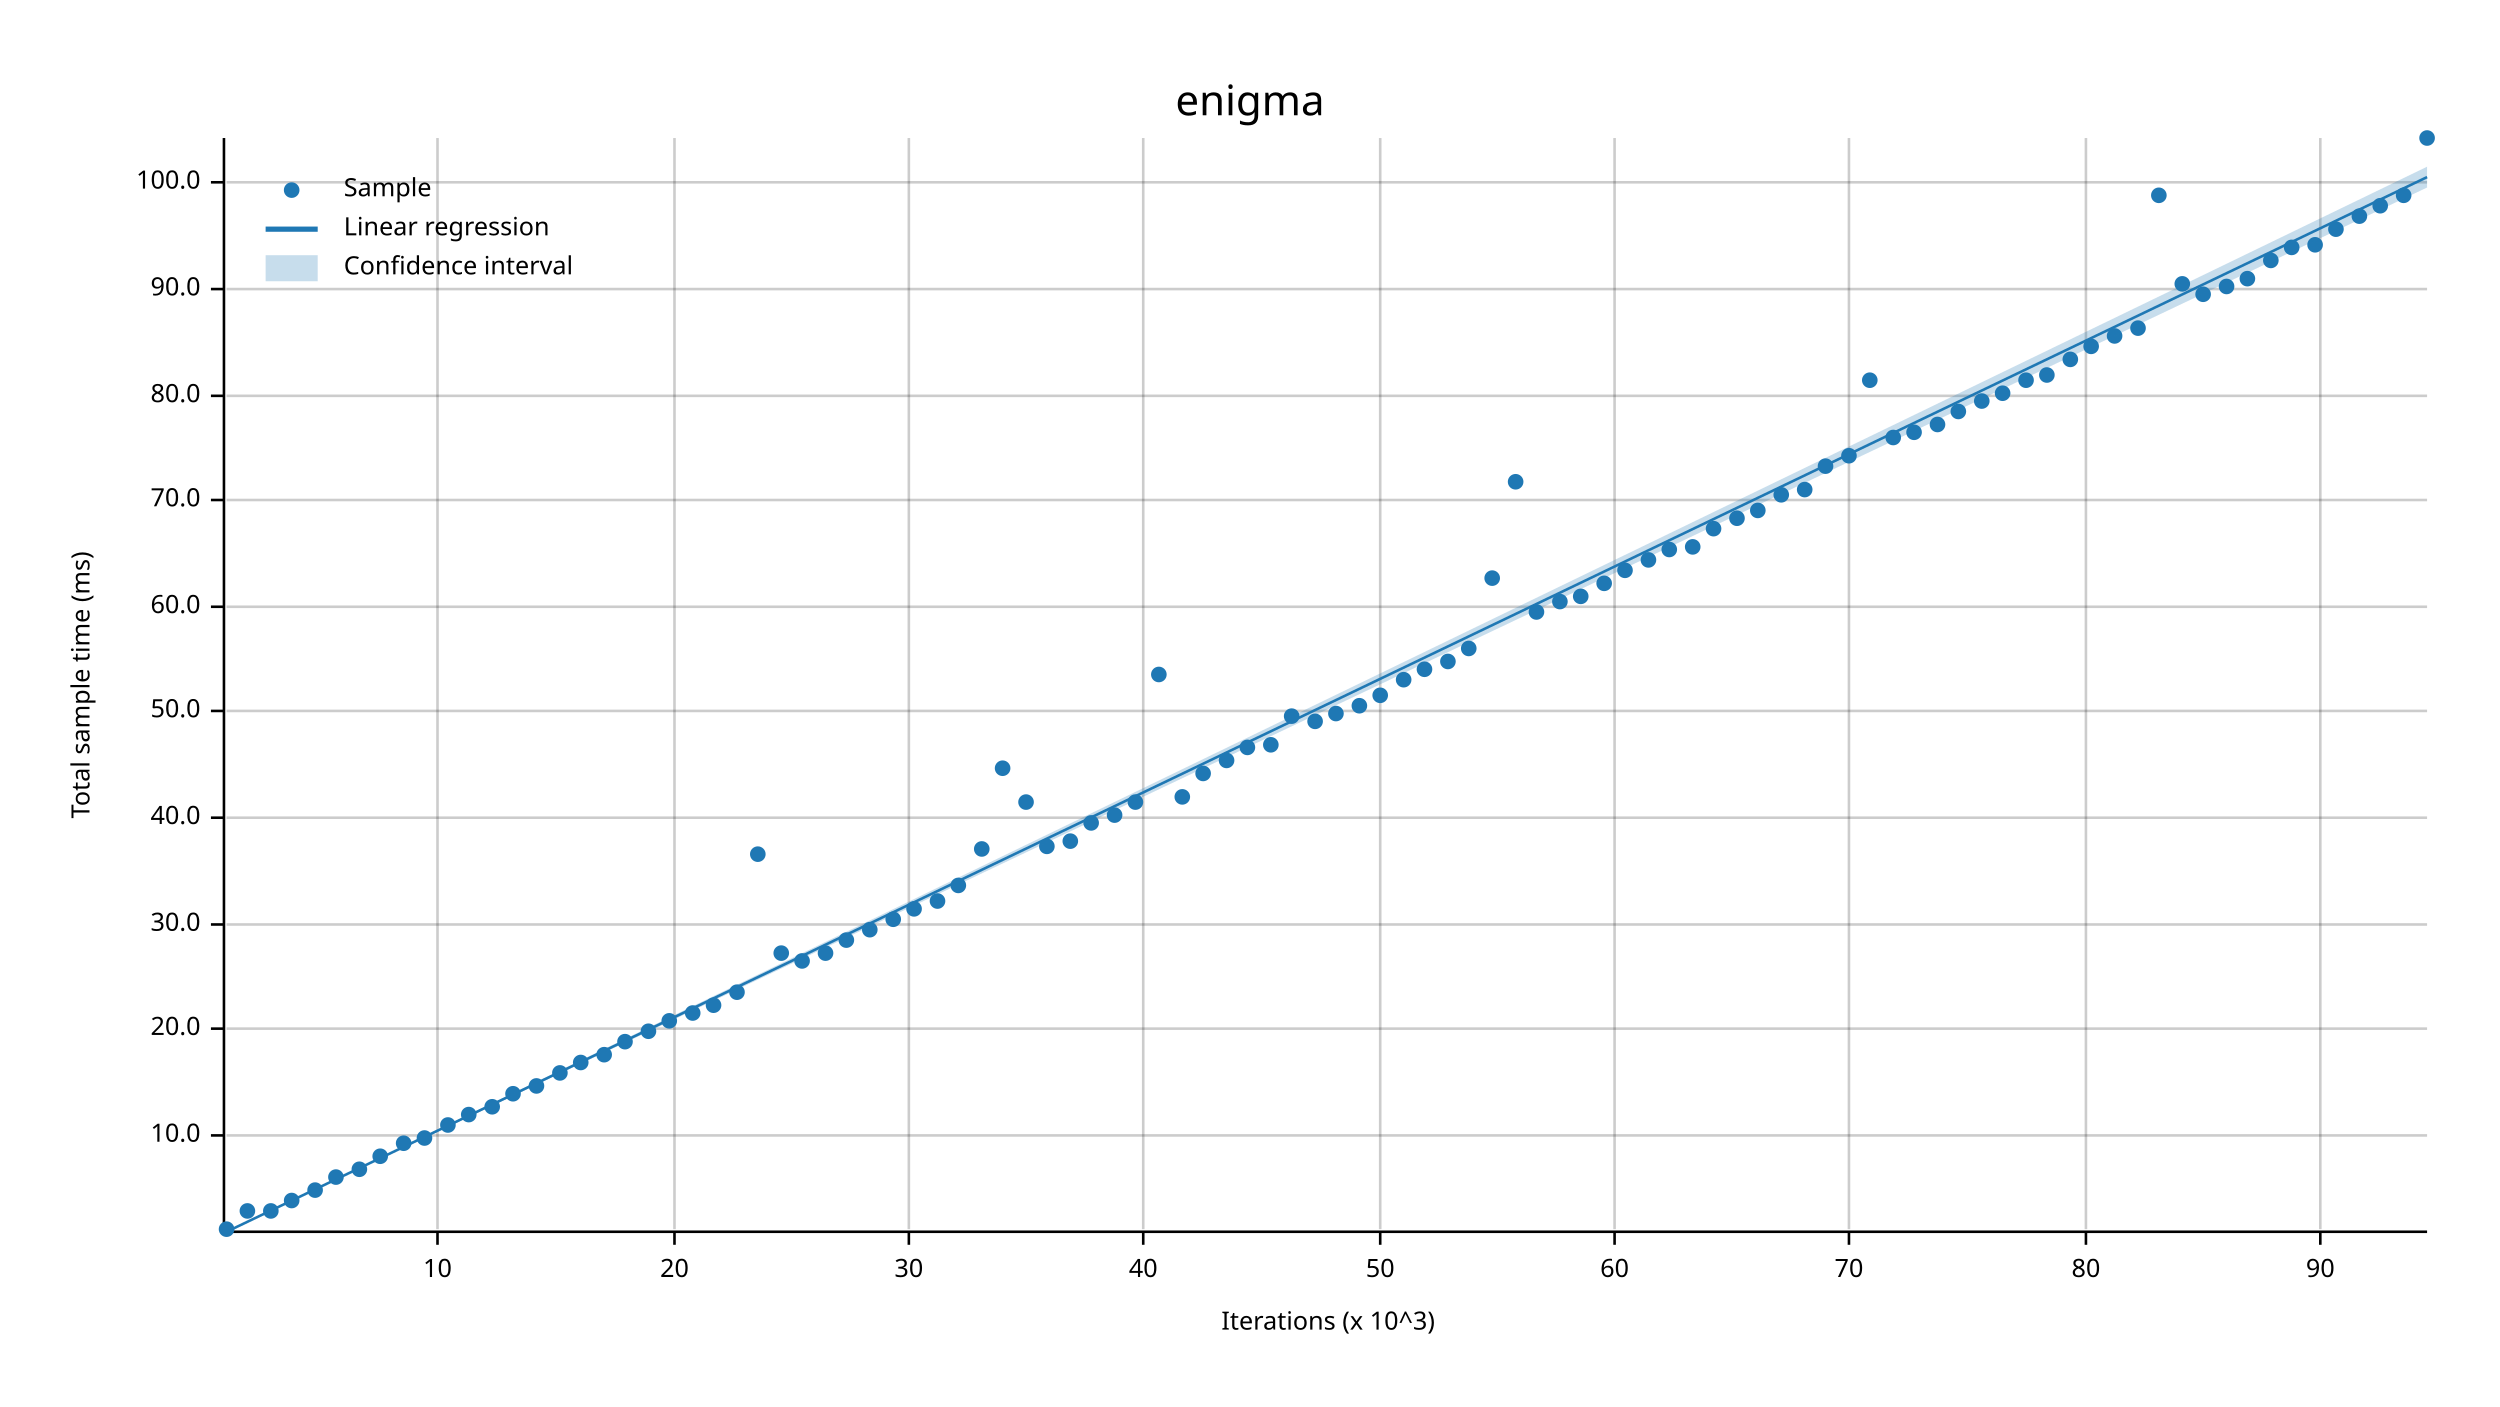
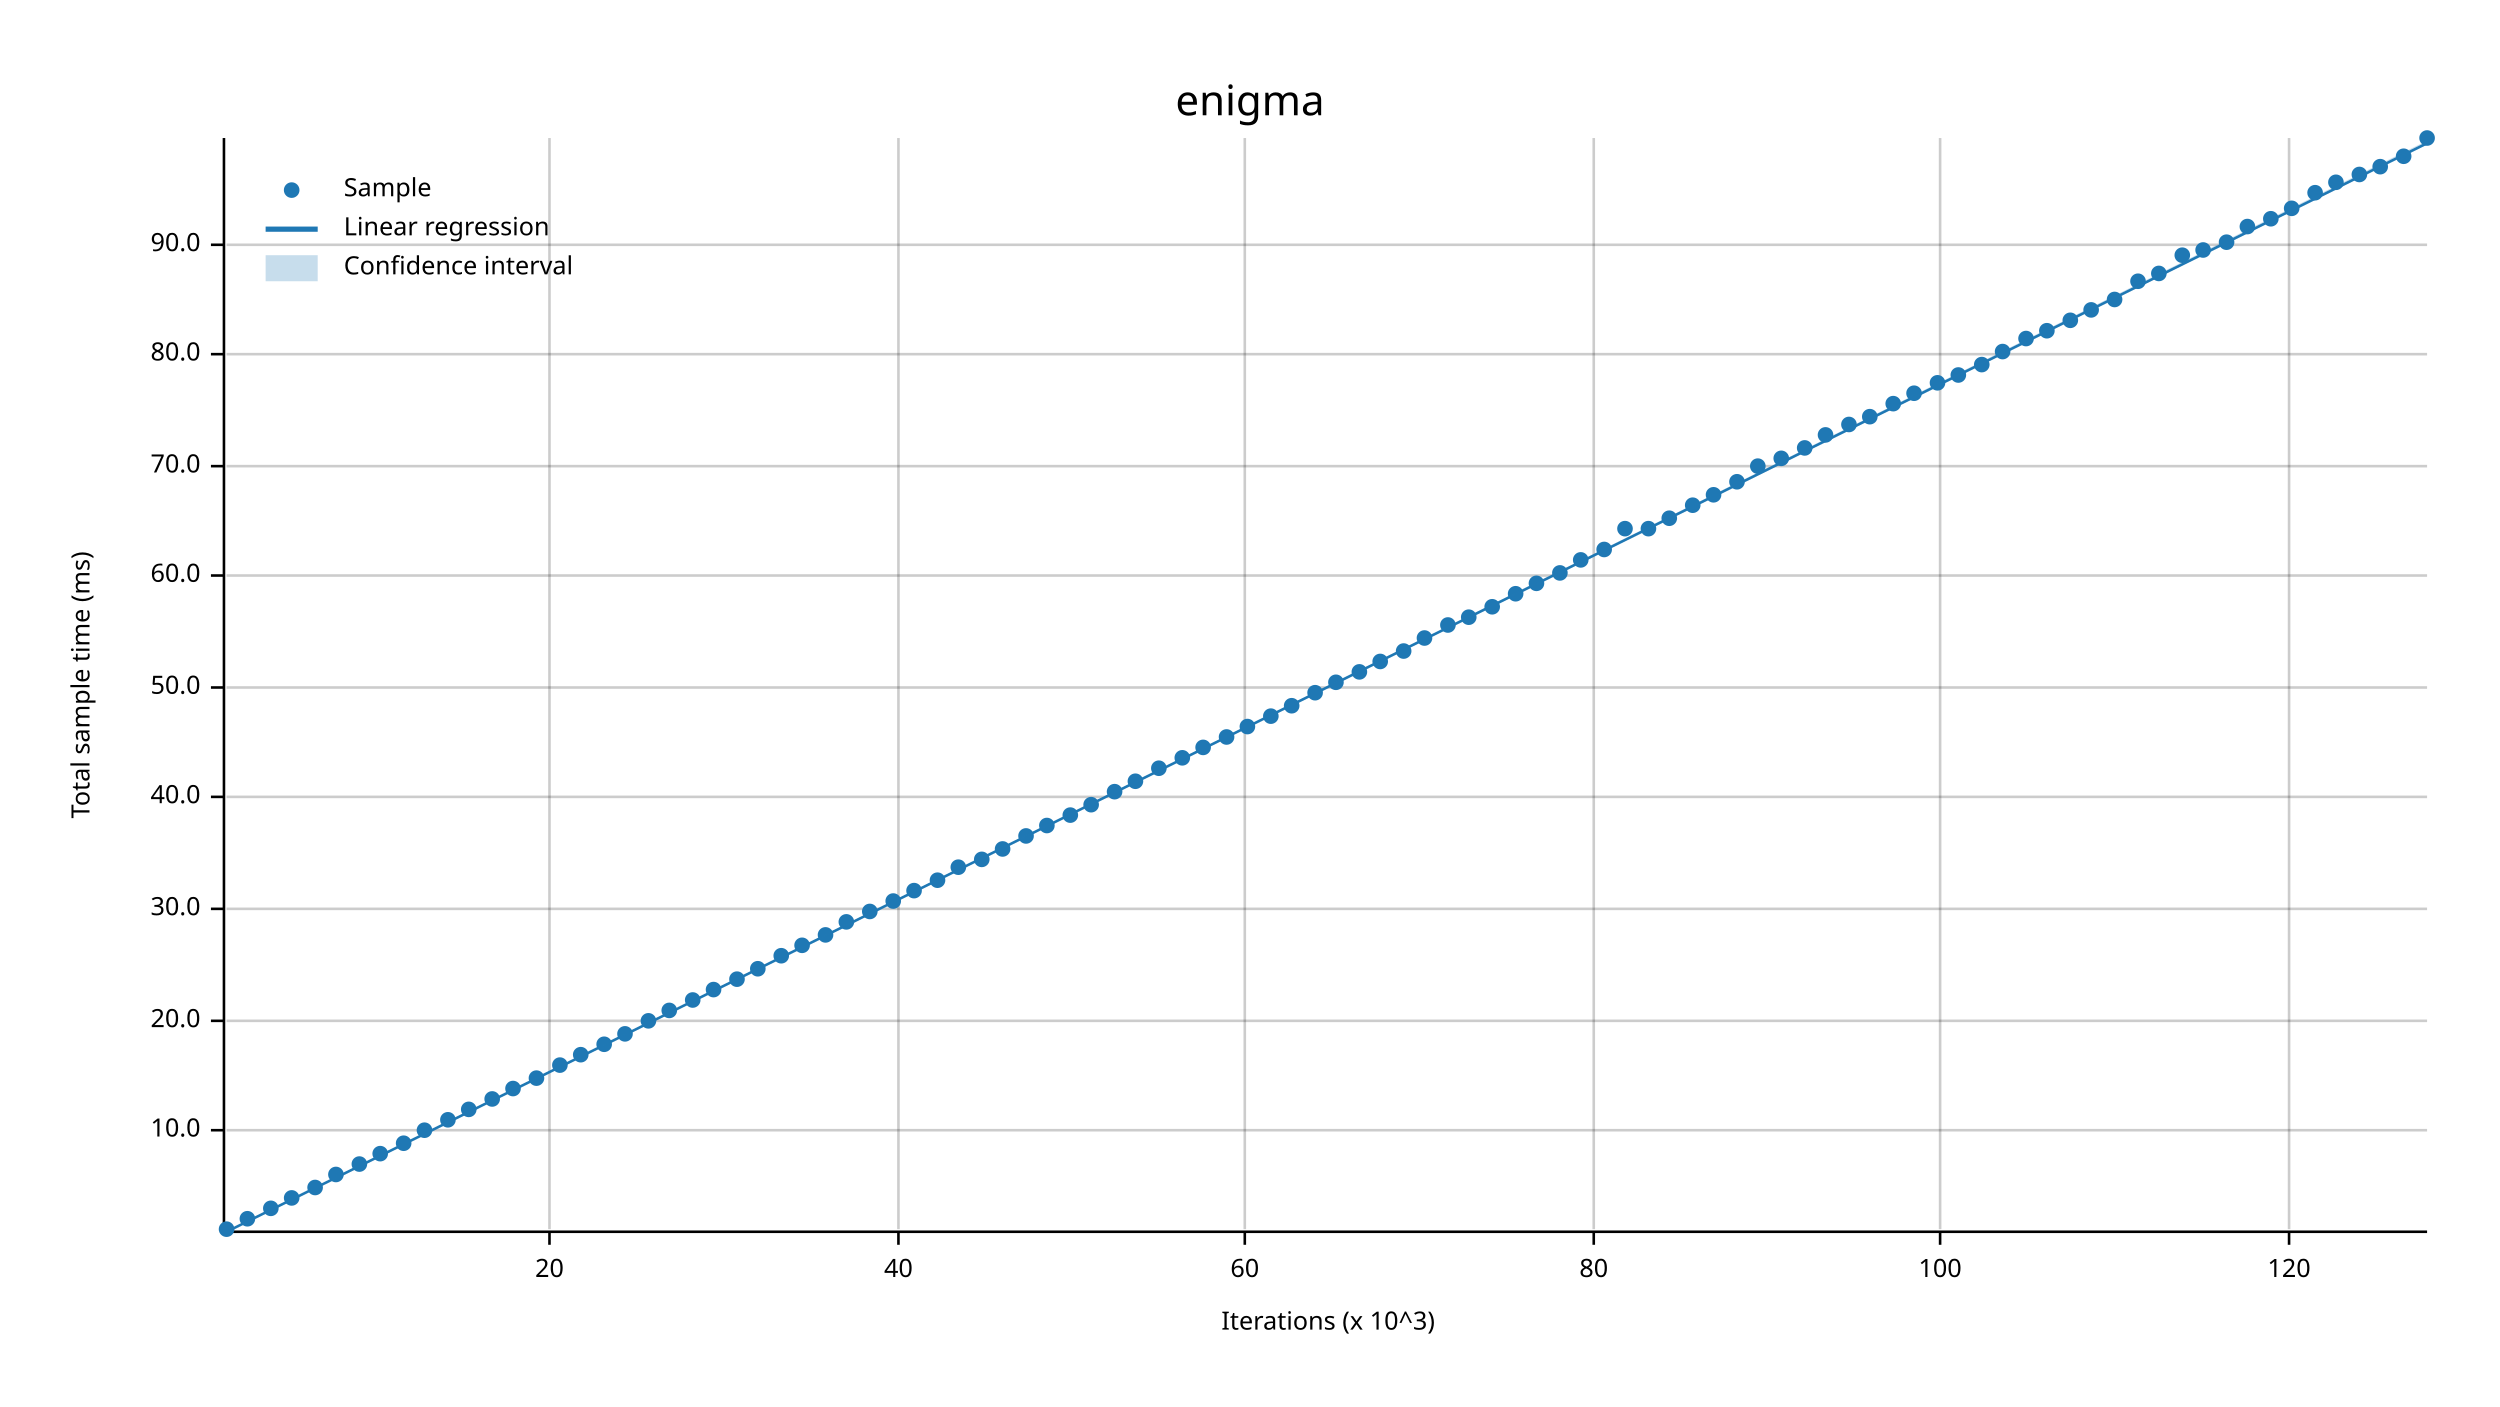
<svg xmlns="http://www.w3.org/2000/svg" width="960" height="540" viewBox="0 0 960 540">
  <text x="480" y="32" dy="0.76em" text-anchor="middle" font-family="sans-serif" font-size="16.129" opacity="1" fill="#000000">
enigma
</text>
  <text x="27" y="263" dy="0.76em" text-anchor="middle" font-family="sans-serif" font-size="9.677" opacity="1" fill="#000000" transform="rotate(270, 27, 263)">
Total sample time (ms)
</text>
  <text x="510" y="513" dy="-0.5ex" text-anchor="middle" font-family="sans-serif" font-size="9.677" opacity="1" fill="#000000">
Iterations (x 10^3)
</text>
-   <line opacity="0.2" stroke="#000000" stroke-width="1" x1="168" y1="472" x2="168" y2="53" />
-   <line opacity="0.2" stroke="#000000" stroke-width="1" x1="259" y1="472" x2="259" y2="53" />
-   <line opacity="0.2" stroke="#000000" stroke-width="1" x1="349" y1="472" x2="349" y2="53" />
-   <line opacity="0.2" stroke="#000000" stroke-width="1" x1="439" y1="472" x2="439" y2="53" />
-   <line opacity="0.2" stroke="#000000" stroke-width="1" x1="530" y1="472" x2="530" y2="53" />
-   <line opacity="0.2" stroke="#000000" stroke-width="1" x1="620" y1="472" x2="620" y2="53" />
-   <line opacity="0.2" stroke="#000000" stroke-width="1" x1="710" y1="472" x2="710" y2="53" />
-   <line opacity="0.2" stroke="#000000" stroke-width="1" x1="801" y1="472" x2="801" y2="53" />
-   <line opacity="0.2" stroke="#000000" stroke-width="1" x1="891" y1="472" x2="891" y2="53" />
-   <line opacity="0.2" stroke="#000000" stroke-width="1" x1="87" y1="436" x2="932" y2="436" />
-   <line opacity="0.2" stroke="#000000" stroke-width="1" x1="87" y1="395" x2="932" y2="395" />
-   <line opacity="0.2" stroke="#000000" stroke-width="1" x1="87" y1="355" x2="932" y2="355" />
-   <line opacity="0.2" stroke="#000000" stroke-width="1" x1="87" y1="314" x2="932" y2="314" />
-   <line opacity="0.2" stroke="#000000" stroke-width="1" x1="87" y1="273" x2="932" y2="273" />
-   <line opacity="0.2" stroke="#000000" stroke-width="1" x1="87" y1="233" x2="932" y2="233" />
-   <line opacity="0.2" stroke="#000000" stroke-width="1" x1="87" y1="192" x2="932" y2="192" />
-   <line opacity="0.2" stroke="#000000" stroke-width="1" x1="87" y1="152" x2="932" y2="152" />
-   <line opacity="0.2" stroke="#000000" stroke-width="1" x1="87" y1="111" x2="932" y2="111" />
-   <line opacity="0.2" stroke="#000000" stroke-width="1" x1="87" y1="70" x2="932" y2="70" />
+   <line opacity="0.2" stroke="#000000" stroke-width="1" x1="211" y1="472" x2="211" y2="53" />
+   <line opacity="0.2" stroke="#000000" stroke-width="1" x1="345" y1="472" x2="345" y2="53" />
+   <line opacity="0.2" stroke="#000000" stroke-width="1" x1="478" y1="472" x2="478" y2="53" />
+   <line opacity="0.2" stroke="#000000" stroke-width="1" x1="612" y1="472" x2="612" y2="53" />
+   <line opacity="0.2" stroke="#000000" stroke-width="1" x1="745" y1="472" x2="745" y2="53" />
+   <line opacity="0.2" stroke="#000000" stroke-width="1" x1="879" y1="472" x2="879" y2="53" />
+   <line opacity="0.2" stroke="#000000" stroke-width="1" x1="87" y1="434" x2="932" y2="434" />
+   <line opacity="0.2" stroke="#000000" stroke-width="1" x1="87" y1="392" x2="932" y2="392" />
+   <line opacity="0.2" stroke="#000000" stroke-width="1" x1="87" y1="349" x2="932" y2="349" />
+   <line opacity="0.2" stroke="#000000" stroke-width="1" x1="87" y1="306" x2="932" y2="306" />
+   <line opacity="0.2" stroke="#000000" stroke-width="1" x1="87" y1="264" x2="932" y2="264" />
+   <line opacity="0.2" stroke="#000000" stroke-width="1" x1="87" y1="221" x2="932" y2="221" />
+   <line opacity="0.2" stroke="#000000" stroke-width="1" x1="87" y1="179" x2="932" y2="179" />
+   <line opacity="0.2" stroke="#000000" stroke-width="1" x1="87" y1="136" x2="932" y2="136" />
+   <line opacity="0.2" stroke="#000000" stroke-width="1" x1="87" y1="94" x2="932" y2="94" />
  <polyline fill="none" opacity="1" stroke="#000000" stroke-width="1" points="86,53 86,472 " />
-   <text x="77" y="436" dy="0.5ex" text-anchor="end" font-family="sans-serif" font-size="9.677" opacity="1" fill="#000000">
+   <text x="77" y="434" dy="0.5ex" text-anchor="end" font-family="sans-serif" font-size="9.677" opacity="1" fill="#000000">
10.0
</text>
-   <polyline fill="none" opacity="1" stroke="#000000" stroke-width="1" points="81,436 86,436 " />
-   <text x="77" y="395" dy="0.5ex" text-anchor="end" font-family="sans-serif" font-size="9.677" opacity="1" fill="#000000">
+   <polyline fill="none" opacity="1" stroke="#000000" stroke-width="1" points="81,434 86,434 " />
+   <text x="77" y="392" dy="0.5ex" text-anchor="end" font-family="sans-serif" font-size="9.677" opacity="1" fill="#000000">
20.0
</text>
-   <polyline fill="none" opacity="1" stroke="#000000" stroke-width="1" points="81,395 86,395 " />
-   <text x="77" y="355" dy="0.5ex" text-anchor="end" font-family="sans-serif" font-size="9.677" opacity="1" fill="#000000">
+   <polyline fill="none" opacity="1" stroke="#000000" stroke-width="1" points="81,392 86,392 " />
+   <text x="77" y="349" dy="0.5ex" text-anchor="end" font-family="sans-serif" font-size="9.677" opacity="1" fill="#000000">
30.0
</text>
-   <polyline fill="none" opacity="1" stroke="#000000" stroke-width="1" points="81,355 86,355 " />
-   <text x="77" y="314" dy="0.5ex" text-anchor="end" font-family="sans-serif" font-size="9.677" opacity="1" fill="#000000">
+   <polyline fill="none" opacity="1" stroke="#000000" stroke-width="1" points="81,349 86,349 " />
+   <text x="77" y="306" dy="0.5ex" text-anchor="end" font-family="sans-serif" font-size="9.677" opacity="1" fill="#000000">
40.0
</text>
-   <polyline fill="none" opacity="1" stroke="#000000" stroke-width="1" points="81,314 86,314 " />
-   <text x="77" y="273" dy="0.5ex" text-anchor="end" font-family="sans-serif" font-size="9.677" opacity="1" fill="#000000">
+   <polyline fill="none" opacity="1" stroke="#000000" stroke-width="1" points="81,306 86,306 " />
+   <text x="77" y="264" dy="0.5ex" text-anchor="end" font-family="sans-serif" font-size="9.677" opacity="1" fill="#000000">
50.0
</text>
-   <polyline fill="none" opacity="1" stroke="#000000" stroke-width="1" points="81,273 86,273 " />
-   <text x="77" y="233" dy="0.5ex" text-anchor="end" font-family="sans-serif" font-size="9.677" opacity="1" fill="#000000">
+   <polyline fill="none" opacity="1" stroke="#000000" stroke-width="1" points="81,264 86,264 " />
+   <text x="77" y="221" dy="0.5ex" text-anchor="end" font-family="sans-serif" font-size="9.677" opacity="1" fill="#000000">
60.0
</text>
-   <polyline fill="none" opacity="1" stroke="#000000" stroke-width="1" points="81,233 86,233 " />
-   <text x="77" y="192" dy="0.5ex" text-anchor="end" font-family="sans-serif" font-size="9.677" opacity="1" fill="#000000">
+   <polyline fill="none" opacity="1" stroke="#000000" stroke-width="1" points="81,221 86,221 " />
+   <text x="77" y="179" dy="0.5ex" text-anchor="end" font-family="sans-serif" font-size="9.677" opacity="1" fill="#000000">
70.0
</text>
-   <polyline fill="none" opacity="1" stroke="#000000" stroke-width="1" points="81,192 86,192 " />
-   <text x="77" y="152" dy="0.5ex" text-anchor="end" font-family="sans-serif" font-size="9.677" opacity="1" fill="#000000">
+   <polyline fill="none" opacity="1" stroke="#000000" stroke-width="1" points="81,179 86,179 " />
+   <text x="77" y="136" dy="0.5ex" text-anchor="end" font-family="sans-serif" font-size="9.677" opacity="1" fill="#000000">
80.0
</text>
-   <polyline fill="none" opacity="1" stroke="#000000" stroke-width="1" points="81,152 86,152 " />
-   <text x="77" y="111" dy="0.5ex" text-anchor="end" font-family="sans-serif" font-size="9.677" opacity="1" fill="#000000">
+   <polyline fill="none" opacity="1" stroke="#000000" stroke-width="1" points="81,136 86,136 " />
+   <text x="77" y="94" dy="0.5ex" text-anchor="end" font-family="sans-serif" font-size="9.677" opacity="1" fill="#000000">
90.0
</text>
-   <polyline fill="none" opacity="1" stroke="#000000" stroke-width="1" points="81,111 86,111 " />
-   <text x="77" y="70" dy="0.5ex" text-anchor="end" font-family="sans-serif" font-size="9.677" opacity="1" fill="#000000">
- 100.0
- </text>
-   <polyline fill="none" opacity="1" stroke="#000000" stroke-width="1" points="81,70 86,70 " />
+   <polyline fill="none" opacity="1" stroke="#000000" stroke-width="1" points="81,94 86,94 " />
  <polyline fill="none" opacity="1" stroke="#000000" stroke-width="1" points="87,473 932,473 " />
-   <text x="168" y="483" dy="0.76em" text-anchor="middle" font-family="sans-serif" font-size="9.677" opacity="1" fill="#000000">
- 10
- </text>
-   <polyline fill="none" opacity="1" stroke="#000000" stroke-width="1" points="168,473 168,478 " />
-   <text x="259" y="483" dy="0.76em" text-anchor="middle" font-family="sans-serif" font-size="9.677" opacity="1" fill="#000000">
+   <text x="211" y="483" dy="0.76em" text-anchor="middle" font-family="sans-serif" font-size="9.677" opacity="1" fill="#000000">
20
</text>
-   <polyline fill="none" opacity="1" stroke="#000000" stroke-width="1" points="259,473 259,478 " />
-   <text x="349" y="483" dy="0.76em" text-anchor="middle" font-family="sans-serif" font-size="9.677" opacity="1" fill="#000000">
- 30
- </text>
-   <polyline fill="none" opacity="1" stroke="#000000" stroke-width="1" points="349,473 349,478 " />
-   <text x="439" y="483" dy="0.76em" text-anchor="middle" font-family="sans-serif" font-size="9.677" opacity="1" fill="#000000">
+   <polyline fill="none" opacity="1" stroke="#000000" stroke-width="1" points="211,473 211,478 " />
+   <text x="345" y="483" dy="0.76em" text-anchor="middle" font-family="sans-serif" font-size="9.677" opacity="1" fill="#000000">
40
</text>
-   <polyline fill="none" opacity="1" stroke="#000000" stroke-width="1" points="439,473 439,478 " />
-   <text x="530" y="483" dy="0.76em" text-anchor="middle" font-family="sans-serif" font-size="9.677" opacity="1" fill="#000000">
- 50
- </text>
-   <polyline fill="none" opacity="1" stroke="#000000" stroke-width="1" points="530,473 530,478 " />
-   <text x="620" y="483" dy="0.76em" text-anchor="middle" font-family="sans-serif" font-size="9.677" opacity="1" fill="#000000">
+   <polyline fill="none" opacity="1" stroke="#000000" stroke-width="1" points="345,473 345,478 " />
+   <text x="478" y="483" dy="0.76em" text-anchor="middle" font-family="sans-serif" font-size="9.677" opacity="1" fill="#000000">
60
</text>
-   <polyline fill="none" opacity="1" stroke="#000000" stroke-width="1" points="620,473 620,478 " />
-   <text x="710" y="483" dy="0.76em" text-anchor="middle" font-family="sans-serif" font-size="9.677" opacity="1" fill="#000000">
- 70
- </text>
-   <polyline fill="none" opacity="1" stroke="#000000" stroke-width="1" points="710,473 710,478 " />
-   <text x="801" y="483" dy="0.76em" text-anchor="middle" font-family="sans-serif" font-size="9.677" opacity="1" fill="#000000">
+   <polyline fill="none" opacity="1" stroke="#000000" stroke-width="1" points="478,473 478,478 " />
+   <text x="612" y="483" dy="0.76em" text-anchor="middle" font-family="sans-serif" font-size="9.677" opacity="1" fill="#000000">
80
</text>
-   <polyline fill="none" opacity="1" stroke="#000000" stroke-width="1" points="801,473 801,478 " />
-   <text x="891" y="483" dy="0.76em" text-anchor="middle" font-family="sans-serif" font-size="9.677" opacity="1" fill="#000000">
- 90
- </text>
-   <polyline fill="none" opacity="1" stroke="#000000" stroke-width="1" points="891,473 891,478 " />
+   <polyline fill="none" opacity="1" stroke="#000000" stroke-width="1" points="612,473 612,478 " />
+   <text x="745" y="483" dy="0.76em" text-anchor="middle" font-family="sans-serif" font-size="9.677" opacity="1" fill="#000000">
+ 100
+ </text>
+   <polyline fill="none" opacity="1" stroke="#000000" stroke-width="1" points="745,473 745,478 " />
+   <text x="879" y="483" dy="0.76em" text-anchor="middle" font-family="sans-serif" font-size="9.677" opacity="1" fill="#000000">
+ 120
+ </text>
+   <polyline fill="none" opacity="1" stroke="#000000" stroke-width="1" points="879,473 879,478 " />
  <circle cx="87" cy="472" r="3" opacity="1" fill="#1F78B4" stroke="none" stroke-width="1" />
-   <circle cx="95" cy="465" r="3" opacity="1" fill="#1F78B4" stroke="none" stroke-width="1" />
-   <circle cx="104" cy="465" r="3" opacity="1" fill="#1F78B4" stroke="none" stroke-width="1" />
-   <circle cx="112" cy="461" r="3" opacity="1" fill="#1F78B4" stroke="none" stroke-width="1" />
-   <circle cx="121" cy="457" r="3" opacity="1" fill="#1F78B4" stroke="none" stroke-width="1" />
-   <circle cx="129" cy="452" r="3" opacity="1" fill="#1F78B4" stroke="none" stroke-width="1" />
-   <circle cx="138" cy="449" r="3" opacity="1" fill="#1F78B4" stroke="none" stroke-width="1" />
-   <circle cx="146" cy="444" r="3" opacity="1" fill="#1F78B4" stroke="none" stroke-width="1" />
+   <circle cx="95" cy="468" r="3" opacity="1" fill="#1F78B4" stroke="none" stroke-width="1" />
+   <circle cx="104" cy="464" r="3" opacity="1" fill="#1F78B4" stroke="none" stroke-width="1" />
+   <circle cx="112" cy="460" r="3" opacity="1" fill="#1F78B4" stroke="none" stroke-width="1" />
+   <circle cx="121" cy="456" r="3" opacity="1" fill="#1F78B4" stroke="none" stroke-width="1" />
+   <circle cx="129" cy="451" r="3" opacity="1" fill="#1F78B4" stroke="none" stroke-width="1" />
+   <circle cx="138" cy="447" r="3" opacity="1" fill="#1F78B4" stroke="none" stroke-width="1" />
+   <circle cx="146" cy="443" r="3" opacity="1" fill="#1F78B4" stroke="none" stroke-width="1" />
  <circle cx="155" cy="439" r="3" opacity="1" fill="#1F78B4" stroke="none" stroke-width="1" />
-   <circle cx="163" cy="437" r="3" opacity="1" fill="#1F78B4" stroke="none" stroke-width="1" />
-   <circle cx="172" cy="432" r="3" opacity="1" fill="#1F78B4" stroke="none" stroke-width="1" />
-   <circle cx="180" cy="428" r="3" opacity="1" fill="#1F78B4" stroke="none" stroke-width="1" />
-   <circle cx="189" cy="425" r="3" opacity="1" fill="#1F78B4" stroke="none" stroke-width="1" />
-   <circle cx="197" cy="420" r="3" opacity="1" fill="#1F78B4" stroke="none" stroke-width="1" />
-   <circle cx="206" cy="417" r="3" opacity="1" fill="#1F78B4" stroke="none" stroke-width="1" />
-   <circle cx="215" cy="412" r="3" opacity="1" fill="#1F78B4" stroke="none" stroke-width="1" />
-   <circle cx="223" cy="408" r="3" opacity="1" fill="#1F78B4" stroke="none" stroke-width="1" />
-   <circle cx="232" cy="405" r="3" opacity="1" fill="#1F78B4" stroke="none" stroke-width="1" />
-   <circle cx="240" cy="400" r="3" opacity="1" fill="#1F78B4" stroke="none" stroke-width="1" />
-   <circle cx="249" cy="396" r="3" opacity="1" fill="#1F78B4" stroke="none" stroke-width="1" />
-   <circle cx="257" cy="392" r="3" opacity="1" fill="#1F78B4" stroke="none" stroke-width="1" />
-   <circle cx="266" cy="389" r="3" opacity="1" fill="#1F78B4" stroke="none" stroke-width="1" />
-   <circle cx="274" cy="386" r="3" opacity="1" fill="#1F78B4" stroke="none" stroke-width="1" />
-   <circle cx="283" cy="381" r="3" opacity="1" fill="#1F78B4" stroke="none" stroke-width="1" />
-   <circle cx="291" cy="328" r="3" opacity="1" fill="#1F78B4" stroke="none" stroke-width="1" />
-   <circle cx="300" cy="366" r="3" opacity="1" fill="#1F78B4" stroke="none" stroke-width="1" />
-   <circle cx="308" cy="369" r="3" opacity="1" fill="#1F78B4" stroke="none" stroke-width="1" />
-   <circle cx="317" cy="366" r="3" opacity="1" fill="#1F78B4" stroke="none" stroke-width="1" />
-   <circle cx="325" cy="361" r="3" opacity="1" fill="#1F78B4" stroke="none" stroke-width="1" />
-   <circle cx="334" cy="357" r="3" opacity="1" fill="#1F78B4" stroke="none" stroke-width="1" />
-   <circle cx="343" cy="353" r="3" opacity="1" fill="#1F78B4" stroke="none" stroke-width="1" />
-   <circle cx="351" cy="349" r="3" opacity="1" fill="#1F78B4" stroke="none" stroke-width="1" />
-   <circle cx="360" cy="346" r="3" opacity="1" fill="#1F78B4" stroke="none" stroke-width="1" />
-   <circle cx="368" cy="340" r="3" opacity="1" fill="#1F78B4" stroke="none" stroke-width="1" />
-   <circle cx="377" cy="326" r="3" opacity="1" fill="#1F78B4" stroke="none" stroke-width="1" />
-   <circle cx="385" cy="295" r="3" opacity="1" fill="#1F78B4" stroke="none" stroke-width="1" />
-   <circle cx="394" cy="308" r="3" opacity="1" fill="#1F78B4" stroke="none" stroke-width="1" />
-   <circle cx="402" cy="325" r="3" opacity="1" fill="#1F78B4" stroke="none" stroke-width="1" />
-   <circle cx="411" cy="323" r="3" opacity="1" fill="#1F78B4" stroke="none" stroke-width="1" />
-   <circle cx="419" cy="316" r="3" opacity="1" fill="#1F78B4" stroke="none" stroke-width="1" />
-   <circle cx="428" cy="313" r="3" opacity="1" fill="#1F78B4" stroke="none" stroke-width="1" />
-   <circle cx="436" cy="308" r="3" opacity="1" fill="#1F78B4" stroke="none" stroke-width="1" />
-   <circle cx="445" cy="259" r="3" opacity="1" fill="#1F78B4" stroke="none" stroke-width="1" />
-   <circle cx="454" cy="306" r="3" opacity="1" fill="#1F78B4" stroke="none" stroke-width="1" />
-   <circle cx="462" cy="297" r="3" opacity="1" fill="#1F78B4" stroke="none" stroke-width="1" />
-   <circle cx="471" cy="292" r="3" opacity="1" fill="#1F78B4" stroke="none" stroke-width="1" />
-   <circle cx="479" cy="287" r="3" opacity="1" fill="#1F78B4" stroke="none" stroke-width="1" />
-   <circle cx="488" cy="286" r="3" opacity="1" fill="#1F78B4" stroke="none" stroke-width="1" />
-   <circle cx="496" cy="275" r="3" opacity="1" fill="#1F78B4" stroke="none" stroke-width="1" />
-   <circle cx="505" cy="277" r="3" opacity="1" fill="#1F78B4" stroke="none" stroke-width="1" />
-   <circle cx="513" cy="274" r="3" opacity="1" fill="#1F78B4" stroke="none" stroke-width="1" />
-   <circle cx="522" cy="271" r="3" opacity="1" fill="#1F78B4" stroke="none" stroke-width="1" />
-   <circle cx="530" cy="267" r="3" opacity="1" fill="#1F78B4" stroke="none" stroke-width="1" />
-   <circle cx="539" cy="261" r="3" opacity="1" fill="#1F78B4" stroke="none" stroke-width="1" />
-   <circle cx="547" cy="257" r="3" opacity="1" fill="#1F78B4" stroke="none" stroke-width="1" />
-   <circle cx="556" cy="254" r="3" opacity="1" fill="#1F78B4" stroke="none" stroke-width="1" />
-   <circle cx="564" cy="249" r="3" opacity="1" fill="#1F78B4" stroke="none" stroke-width="1" />
-   <circle cx="573" cy="222" r="3" opacity="1" fill="#1F78B4" stroke="none" stroke-width="1" />
-   <circle cx="582" cy="185" r="3" opacity="1" fill="#1F78B4" stroke="none" stroke-width="1" />
-   <circle cx="590" cy="235" r="3" opacity="1" fill="#1F78B4" stroke="none" stroke-width="1" />
-   <circle cx="599" cy="231" r="3" opacity="1" fill="#1F78B4" stroke="none" stroke-width="1" />
-   <circle cx="607" cy="229" r="3" opacity="1" fill="#1F78B4" stroke="none" stroke-width="1" />
-   <circle cx="616" cy="224" r="3" opacity="1" fill="#1F78B4" stroke="none" stroke-width="1" />
-   <circle cx="624" cy="219" r="3" opacity="1" fill="#1F78B4" stroke="none" stroke-width="1" />
-   <circle cx="633" cy="215" r="3" opacity="1" fill="#1F78B4" stroke="none" stroke-width="1" />
-   <circle cx="641" cy="211" r="3" opacity="1" fill="#1F78B4" stroke="none" stroke-width="1" />
-   <circle cx="650" cy="210" r="3" opacity="1" fill="#1F78B4" stroke="none" stroke-width="1" />
-   <circle cx="658" cy="203" r="3" opacity="1" fill="#1F78B4" stroke="none" stroke-width="1" />
-   <circle cx="667" cy="199" r="3" opacity="1" fill="#1F78B4" stroke="none" stroke-width="1" />
-   <circle cx="675" cy="196" r="3" opacity="1" fill="#1F78B4" stroke="none" stroke-width="1" />
-   <circle cx="684" cy="190" r="3" opacity="1" fill="#1F78B4" stroke="none" stroke-width="1" />
-   <circle cx="693" cy="188" r="3" opacity="1" fill="#1F78B4" stroke="none" stroke-width="1" />
-   <circle cx="701" cy="179" r="3" opacity="1" fill="#1F78B4" stroke="none" stroke-width="1" />
-   <circle cx="710" cy="175" r="3" opacity="1" fill="#1F78B4" stroke="none" stroke-width="1" />
-   <circle cx="718" cy="146" r="3" opacity="1" fill="#1F78B4" stroke="none" stroke-width="1" />
-   <circle cx="727" cy="168" r="3" opacity="1" fill="#1F78B4" stroke="none" stroke-width="1" />
-   <circle cx="735" cy="166" r="3" opacity="1" fill="#1F78B4" stroke="none" stroke-width="1" />
-   <circle cx="744" cy="163" r="3" opacity="1" fill="#1F78B4" stroke="none" stroke-width="1" />
-   <circle cx="752" cy="158" r="3" opacity="1" fill="#1F78B4" stroke="none" stroke-width="1" />
-   <circle cx="761" cy="154" r="3" opacity="1" fill="#1F78B4" stroke="none" stroke-width="1" />
-   <circle cx="769" cy="151" r="3" opacity="1" fill="#1F78B4" stroke="none" stroke-width="1" />
-   <circle cx="778" cy="146" r="3" opacity="1" fill="#1F78B4" stroke="none" stroke-width="1" />
-   <circle cx="786" cy="144" r="3" opacity="1" fill="#1F78B4" stroke="none" stroke-width="1" />
-   <circle cx="795" cy="138" r="3" opacity="1" fill="#1F78B4" stroke="none" stroke-width="1" />
-   <circle cx="803" cy="133" r="3" opacity="1" fill="#1F78B4" stroke="none" stroke-width="1" />
-   <circle cx="812" cy="129" r="3" opacity="1" fill="#1F78B4" stroke="none" stroke-width="1" />
-   <circle cx="821" cy="126" r="3" opacity="1" fill="#1F78B4" stroke="none" stroke-width="1" />
-   <circle cx="829" cy="75" r="3" opacity="1" fill="#1F78B4" stroke="none" stroke-width="1" />
-   <circle cx="838" cy="109" r="3" opacity="1" fill="#1F78B4" stroke="none" stroke-width="1" />
-   <circle cx="846" cy="113" r="3" opacity="1" fill="#1F78B4" stroke="none" stroke-width="1" />
-   <circle cx="855" cy="110" r="3" opacity="1" fill="#1F78B4" stroke="none" stroke-width="1" />
-   <circle cx="863" cy="107" r="3" opacity="1" fill="#1F78B4" stroke="none" stroke-width="1" />
-   <circle cx="872" cy="100" r="3" opacity="1" fill="#1F78B4" stroke="none" stroke-width="1" />
-   <circle cx="880" cy="95" r="3" opacity="1" fill="#1F78B4" stroke="none" stroke-width="1" />
-   <circle cx="889" cy="94" r="3" opacity="1" fill="#1F78B4" stroke="none" stroke-width="1" />
-   <circle cx="897" cy="88" r="3" opacity="1" fill="#1F78B4" stroke="none" stroke-width="1" />
-   <circle cx="906" cy="83" r="3" opacity="1" fill="#1F78B4" stroke="none" stroke-width="1" />
-   <circle cx="914" cy="79" r="3" opacity="1" fill="#1F78B4" stroke="none" stroke-width="1" />
-   <circle cx="923" cy="75" r="3" opacity="1" fill="#1F78B4" stroke="none" stroke-width="1" />
+   <circle cx="163" cy="434" r="3" opacity="1" fill="#1F78B4" stroke="none" stroke-width="1" />
+   <circle cx="172" cy="430" r="3" opacity="1" fill="#1F78B4" stroke="none" stroke-width="1" />
+   <circle cx="180" cy="426" r="3" opacity="1" fill="#1F78B4" stroke="none" stroke-width="1" />
+   <circle cx="189" cy="422" r="3" opacity="1" fill="#1F78B4" stroke="none" stroke-width="1" />
+   <circle cx="197" cy="418" r="3" opacity="1" fill="#1F78B4" stroke="none" stroke-width="1" />
+   <circle cx="206" cy="414" r="3" opacity="1" fill="#1F78B4" stroke="none" stroke-width="1" />
+   <circle cx="215" cy="409" r="3" opacity="1" fill="#1F78B4" stroke="none" stroke-width="1" />
+   <circle cx="223" cy="405" r="3" opacity="1" fill="#1F78B4" stroke="none" stroke-width="1" />
+   <circle cx="232" cy="401" r="3" opacity="1" fill="#1F78B4" stroke="none" stroke-width="1" />
+   <circle cx="240" cy="397" r="3" opacity="1" fill="#1F78B4" stroke="none" stroke-width="1" />
+   <circle cx="249" cy="392" r="3" opacity="1" fill="#1F78B4" stroke="none" stroke-width="1" />
+   <circle cx="257" cy="388" r="3" opacity="1" fill="#1F78B4" stroke="none" stroke-width="1" />
+   <circle cx="266" cy="384" r="3" opacity="1" fill="#1F78B4" stroke="none" stroke-width="1" />
+   <circle cx="274" cy="380" r="3" opacity="1" fill="#1F78B4" stroke="none" stroke-width="1" />
+   <circle cx="283" cy="376" r="3" opacity="1" fill="#1F78B4" stroke="none" stroke-width="1" />
+   <circle cx="291" cy="372" r="3" opacity="1" fill="#1F78B4" stroke="none" stroke-width="1" />
+   <circle cx="300" cy="367" r="3" opacity="1" fill="#1F78B4" stroke="none" stroke-width="1" />
+   <circle cx="308" cy="363" r="3" opacity="1" fill="#1F78B4" stroke="none" stroke-width="1" />
+   <circle cx="317" cy="359" r="3" opacity="1" fill="#1F78B4" stroke="none" stroke-width="1" />
+   <circle cx="325" cy="354" r="3" opacity="1" fill="#1F78B4" stroke="none" stroke-width="1" />
+   <circle cx="334" cy="350" r="3" opacity="1" fill="#1F78B4" stroke="none" stroke-width="1" />
+   <circle cx="343" cy="346" r="3" opacity="1" fill="#1F78B4" stroke="none" stroke-width="1" />
+   <circle cx="351" cy="342" r="3" opacity="1" fill="#1F78B4" stroke="none" stroke-width="1" />
+   <circle cx="360" cy="338" r="3" opacity="1" fill="#1F78B4" stroke="none" stroke-width="1" />
+   <circle cx="368" cy="333" r="3" opacity="1" fill="#1F78B4" stroke="none" stroke-width="1" />
+   <circle cx="377" cy="330" r="3" opacity="1" fill="#1F78B4" stroke="none" stroke-width="1" />
+   <circle cx="385" cy="326" r="3" opacity="1" fill="#1F78B4" stroke="none" stroke-width="1" />
+   <circle cx="394" cy="321" r="3" opacity="1" fill="#1F78B4" stroke="none" stroke-width="1" />
+   <circle cx="402" cy="317" r="3" opacity="1" fill="#1F78B4" stroke="none" stroke-width="1" />
+   <circle cx="411" cy="313" r="3" opacity="1" fill="#1F78B4" stroke="none" stroke-width="1" />
+   <circle cx="419" cy="309" r="3" opacity="1" fill="#1F78B4" stroke="none" stroke-width="1" />
+   <circle cx="428" cy="304" r="3" opacity="1" fill="#1F78B4" stroke="none" stroke-width="1" />
+   <circle cx="436" cy="300" r="3" opacity="1" fill="#1F78B4" stroke="none" stroke-width="1" />
+   <circle cx="445" cy="295" r="3" opacity="1" fill="#1F78B4" stroke="none" stroke-width="1" />
+   <circle cx="454" cy="291" r="3" opacity="1" fill="#1F78B4" stroke="none" stroke-width="1" />
+   <circle cx="462" cy="287" r="3" opacity="1" fill="#1F78B4" stroke="none" stroke-width="1" />
+   <circle cx="471" cy="283" r="3" opacity="1" fill="#1F78B4" stroke="none" stroke-width="1" />
+   <circle cx="479" cy="279" r="3" opacity="1" fill="#1F78B4" stroke="none" stroke-width="1" />
+   <circle cx="488" cy="275" r="3" opacity="1" fill="#1F78B4" stroke="none" stroke-width="1" />
+   <circle cx="496" cy="271" r="3" opacity="1" fill="#1F78B4" stroke="none" stroke-width="1" />
+   <circle cx="505" cy="266" r="3" opacity="1" fill="#1F78B4" stroke="none" stroke-width="1" />
+   <circle cx="513" cy="262" r="3" opacity="1" fill="#1F78B4" stroke="none" stroke-width="1" />
+   <circle cx="522" cy="258" r="3" opacity="1" fill="#1F78B4" stroke="none" stroke-width="1" />
+   <circle cx="530" cy="254" r="3" opacity="1" fill="#1F78B4" stroke="none" stroke-width="1" />
+   <circle cx="539" cy="250" r="3" opacity="1" fill="#1F78B4" stroke="none" stroke-width="1" />
+   <circle cx="547" cy="245" r="3" opacity="1" fill="#1F78B4" stroke="none" stroke-width="1" />
+   <circle cx="556" cy="240" r="3" opacity="1" fill="#1F78B4" stroke="none" stroke-width="1" />
+   <circle cx="564" cy="237" r="3" opacity="1" fill="#1F78B4" stroke="none" stroke-width="1" />
+   <circle cx="573" cy="233" r="3" opacity="1" fill="#1F78B4" stroke="none" stroke-width="1" />
+   <circle cx="582" cy="228" r="3" opacity="1" fill="#1F78B4" stroke="none" stroke-width="1" />
+   <circle cx="590" cy="224" r="3" opacity="1" fill="#1F78B4" stroke="none" stroke-width="1" />
+   <circle cx="599" cy="220" r="3" opacity="1" fill="#1F78B4" stroke="none" stroke-width="1" />
+   <circle cx="607" cy="215" r="3" opacity="1" fill="#1F78B4" stroke="none" stroke-width="1" />
+   <circle cx="616" cy="211" r="3" opacity="1" fill="#1F78B4" stroke="none" stroke-width="1" />
+   <circle cx="624" cy="203" r="3" opacity="1" fill="#1F78B4" stroke="none" stroke-width="1" />
+   <circle cx="633" cy="203" r="3" opacity="1" fill="#1F78B4" stroke="none" stroke-width="1" />
+   <circle cx="641" cy="199" r="3" opacity="1" fill="#1F78B4" stroke="none" stroke-width="1" />
+   <circle cx="650" cy="194" r="3" opacity="1" fill="#1F78B4" stroke="none" stroke-width="1" />
+   <circle cx="658" cy="190" r="3" opacity="1" fill="#1F78B4" stroke="none" stroke-width="1" />
+   <circle cx="667" cy="185" r="3" opacity="1" fill="#1F78B4" stroke="none" stroke-width="1" />
+   <circle cx="675" cy="179" r="3" opacity="1" fill="#1F78B4" stroke="none" stroke-width="1" />
+   <circle cx="684" cy="176" r="3" opacity="1" fill="#1F78B4" stroke="none" stroke-width="1" />
+   <circle cx="693" cy="172" r="3" opacity="1" fill="#1F78B4" stroke="none" stroke-width="1" />
+   <circle cx="701" cy="167" r="3" opacity="1" fill="#1F78B4" stroke="none" stroke-width="1" />
+   <circle cx="710" cy="163" r="3" opacity="1" fill="#1F78B4" stroke="none" stroke-width="1" />
+   <circle cx="718" cy="160" r="3" opacity="1" fill="#1F78B4" stroke="none" stroke-width="1" />
+   <circle cx="727" cy="155" r="3" opacity="1" fill="#1F78B4" stroke="none" stroke-width="1" />
+   <circle cx="735" cy="151" r="3" opacity="1" fill="#1F78B4" stroke="none" stroke-width="1" />
+   <circle cx="744" cy="147" r="3" opacity="1" fill="#1F78B4" stroke="none" stroke-width="1" />
+   <circle cx="752" cy="144" r="3" opacity="1" fill="#1F78B4" stroke="none" stroke-width="1" />
+   <circle cx="761" cy="140" r="3" opacity="1" fill="#1F78B4" stroke="none" stroke-width="1" />
+   <circle cx="769" cy="135" r="3" opacity="1" fill="#1F78B4" stroke="none" stroke-width="1" />
+   <circle cx="778" cy="130" r="3" opacity="1" fill="#1F78B4" stroke="none" stroke-width="1" />
+   <circle cx="786" cy="127" r="3" opacity="1" fill="#1F78B4" stroke="none" stroke-width="1" />
+   <circle cx="795" cy="123" r="3" opacity="1" fill="#1F78B4" stroke="none" stroke-width="1" />
+   <circle cx="803" cy="119" r="3" opacity="1" fill="#1F78B4" stroke="none" stroke-width="1" />
+   <circle cx="812" cy="115" r="3" opacity="1" fill="#1F78B4" stroke="none" stroke-width="1" />
+   <circle cx="821" cy="108" r="3" opacity="1" fill="#1F78B4" stroke="none" stroke-width="1" />
+   <circle cx="829" cy="105" r="3" opacity="1" fill="#1F78B4" stroke="none" stroke-width="1" />
+   <circle cx="838" cy="98" r="3" opacity="1" fill="#1F78B4" stroke="none" stroke-width="1" />
+   <circle cx="846" cy="96" r="3" opacity="1" fill="#1F78B4" stroke="none" stroke-width="1" />
+   <circle cx="855" cy="93" r="3" opacity="1" fill="#1F78B4" stroke="none" stroke-width="1" />
+   <circle cx="863" cy="87" r="3" opacity="1" fill="#1F78B4" stroke="none" stroke-width="1" />
+   <circle cx="872" cy="84" r="3" opacity="1" fill="#1F78B4" stroke="none" stroke-width="1" />
+   <circle cx="880" cy="80" r="3" opacity="1" fill="#1F78B4" stroke="none" stroke-width="1" />
+   <circle cx="889" cy="74" r="3" opacity="1" fill="#1F78B4" stroke="none" stroke-width="1" />
+   <circle cx="897" cy="70" r="3" opacity="1" fill="#1F78B4" stroke="none" stroke-width="1" />
+   <circle cx="906" cy="67" r="3" opacity="1" fill="#1F78B4" stroke="none" stroke-width="1" />
+   <circle cx="914" cy="64" r="3" opacity="1" fill="#1F78B4" stroke="none" stroke-width="1" />
+   <circle cx="923" cy="60" r="3" opacity="1" fill="#1F78B4" stroke="none" stroke-width="1" />
  <circle cx="932" cy="53" r="3" opacity="1" fill="#1F78B4" stroke="none" stroke-width="1" />
-   <polyline fill="none" opacity="1" stroke="#1F78B4" stroke-width="1" points="87,473 932,68 " />
-   <polygon opacity="0.25" fill="#1F78B4" points="87,473 932,72 932,64 " />
+   <polyline fill="none" opacity="1" stroke="#1F78B4" stroke-width="1" points="87,473 932,55 " />
+   <polygon opacity="0.25" fill="#1F78B4" points="87,473 932,55 932,54 " />
  <text x="132" y="68" dy="0.76em" text-anchor="start" font-family="sans-serif" font-size="9.677" opacity="1" fill="#000000">
Sample
</text>
  <text x="132" y="83" dy="0.76em" text-anchor="start" font-family="sans-serif" font-size="9.677" opacity="1" fill="#000000">
Linear regression
</text>
  <text x="132" y="98" dy="0.76em" text-anchor="start" font-family="sans-serif" font-size="9.677" opacity="1" fill="#000000">
Confidence interval
</text>
  <circle cx="112" cy="73" r="3" opacity="1" fill="#1F78B4" stroke="none" stroke-width="1" />
  <polyline fill="none" opacity="1" stroke="#1F78B4" stroke-width="2" points="102,88 122,88 " />
  <rect x="102" y="98" width="20" height="10" opacity="0.25" fill="#1F78B4" stroke="none" />
</svg>
